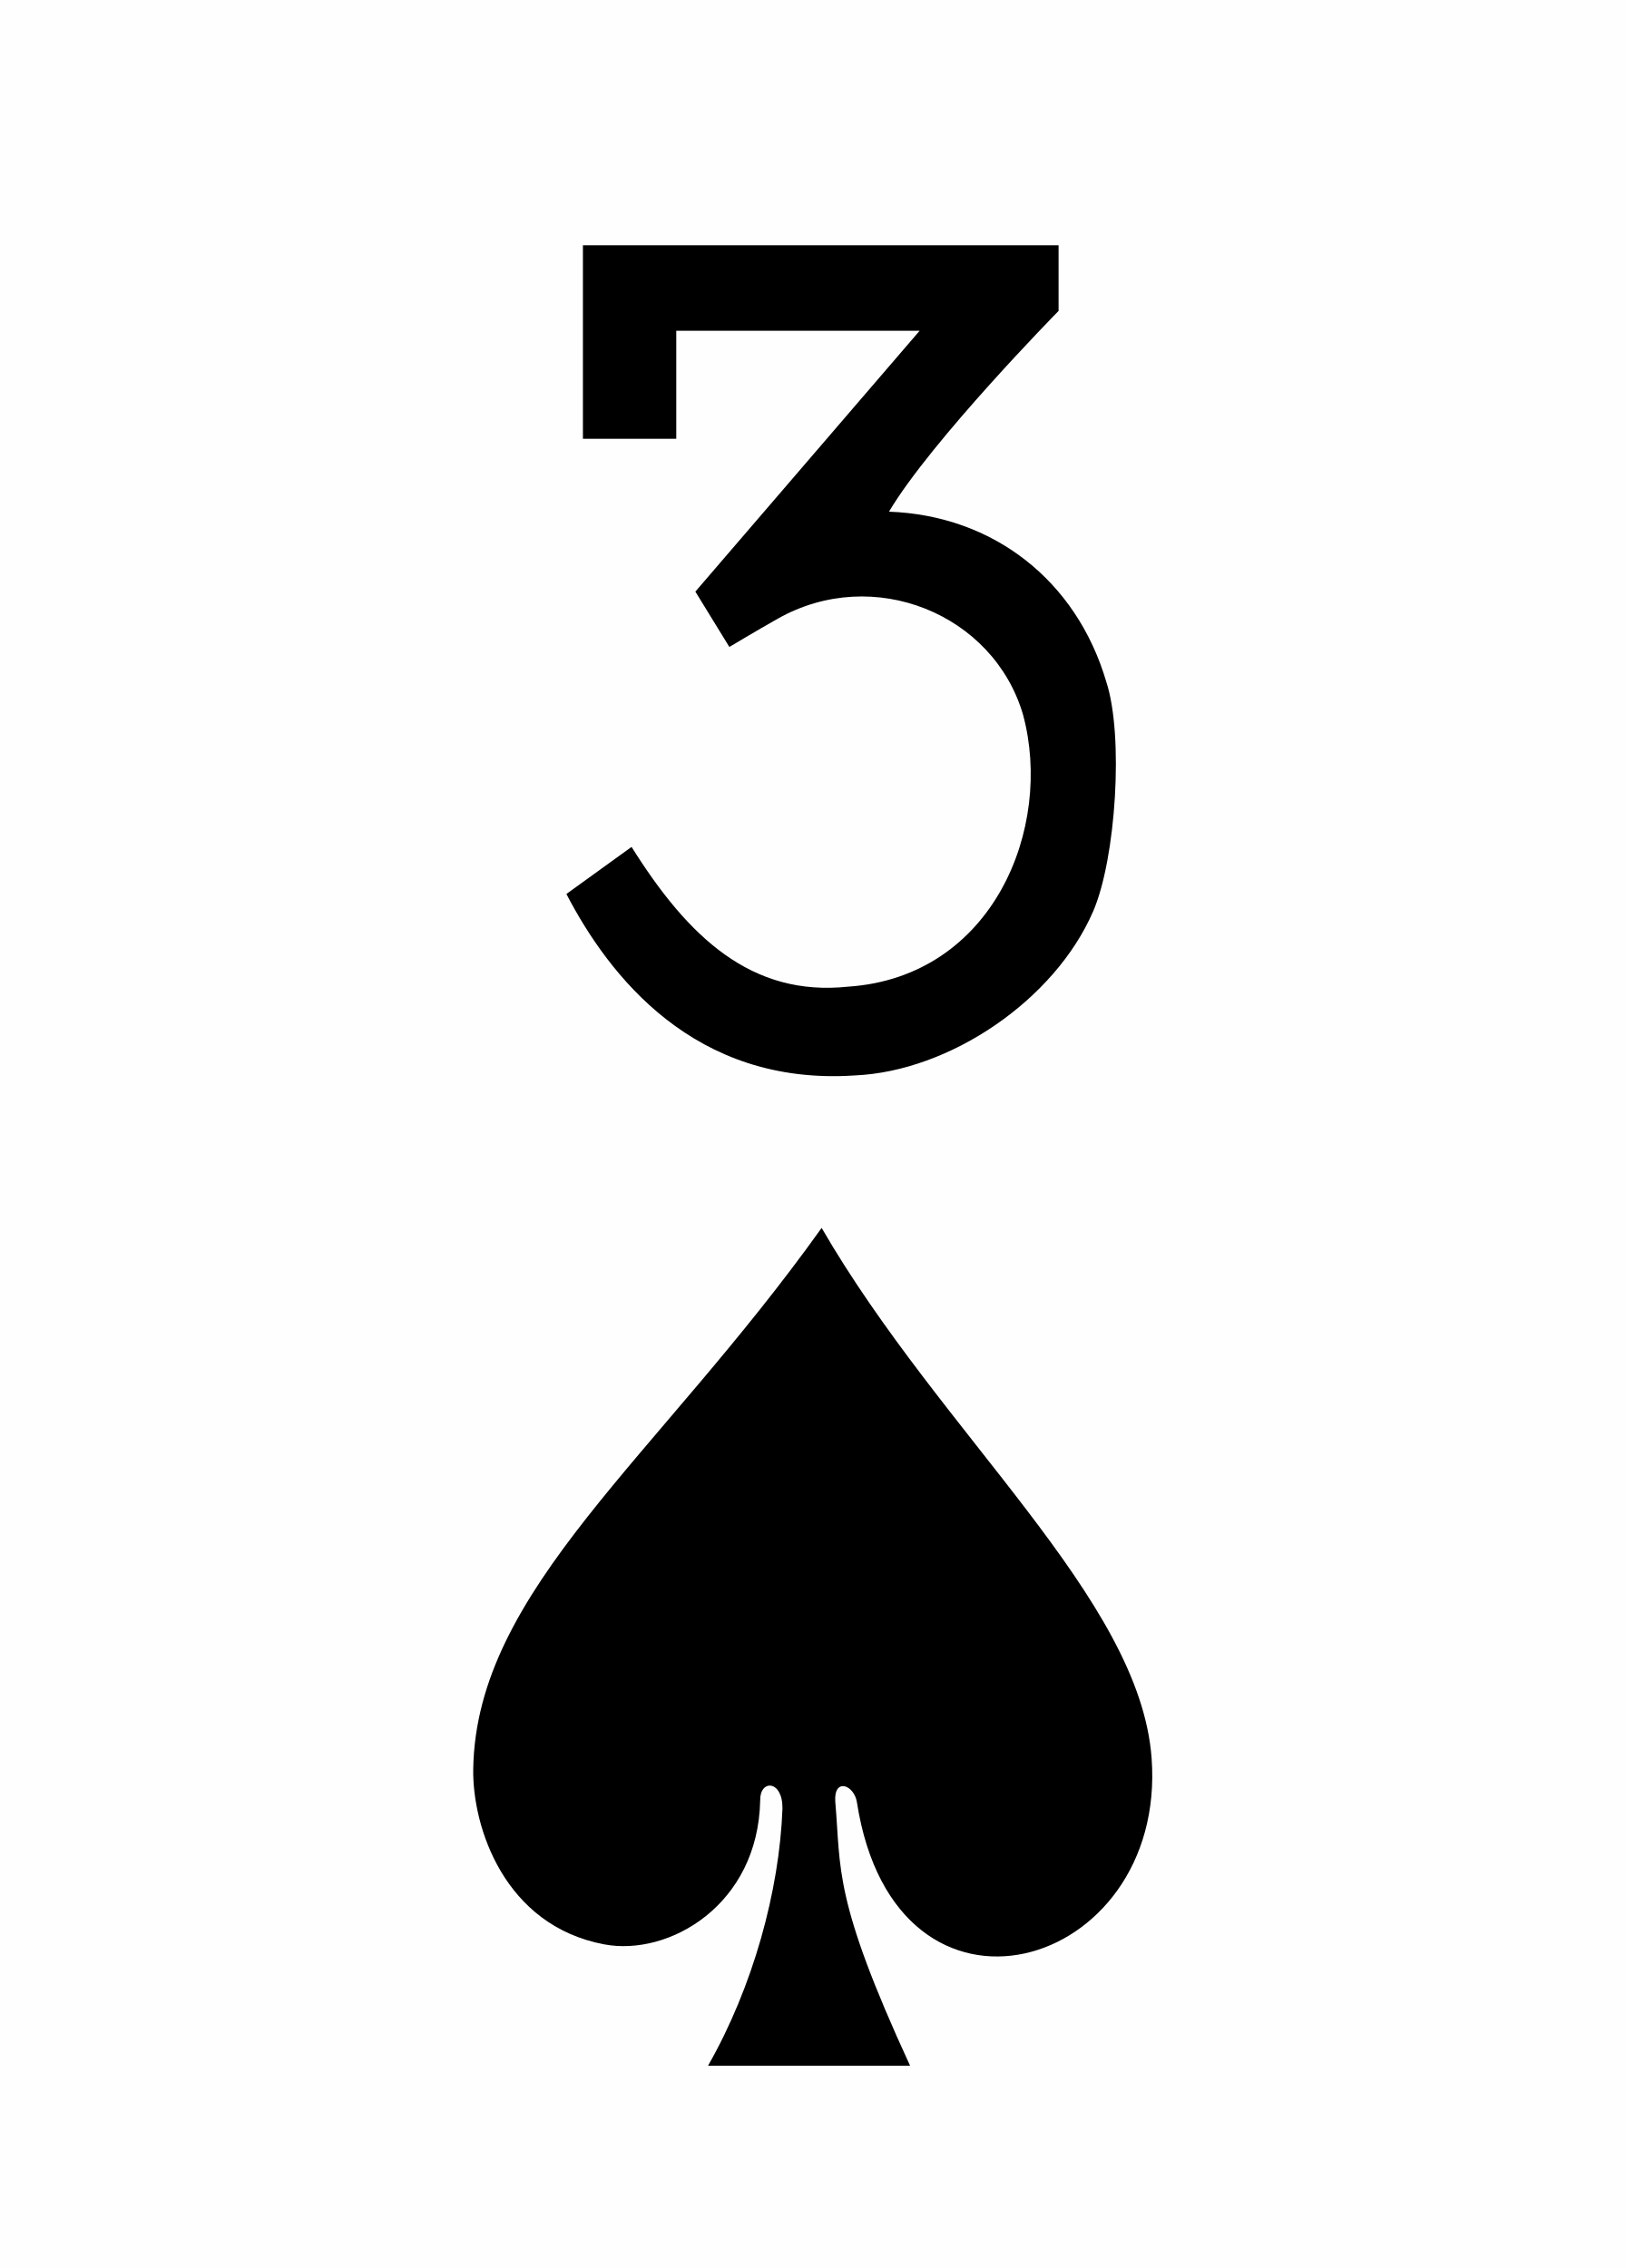
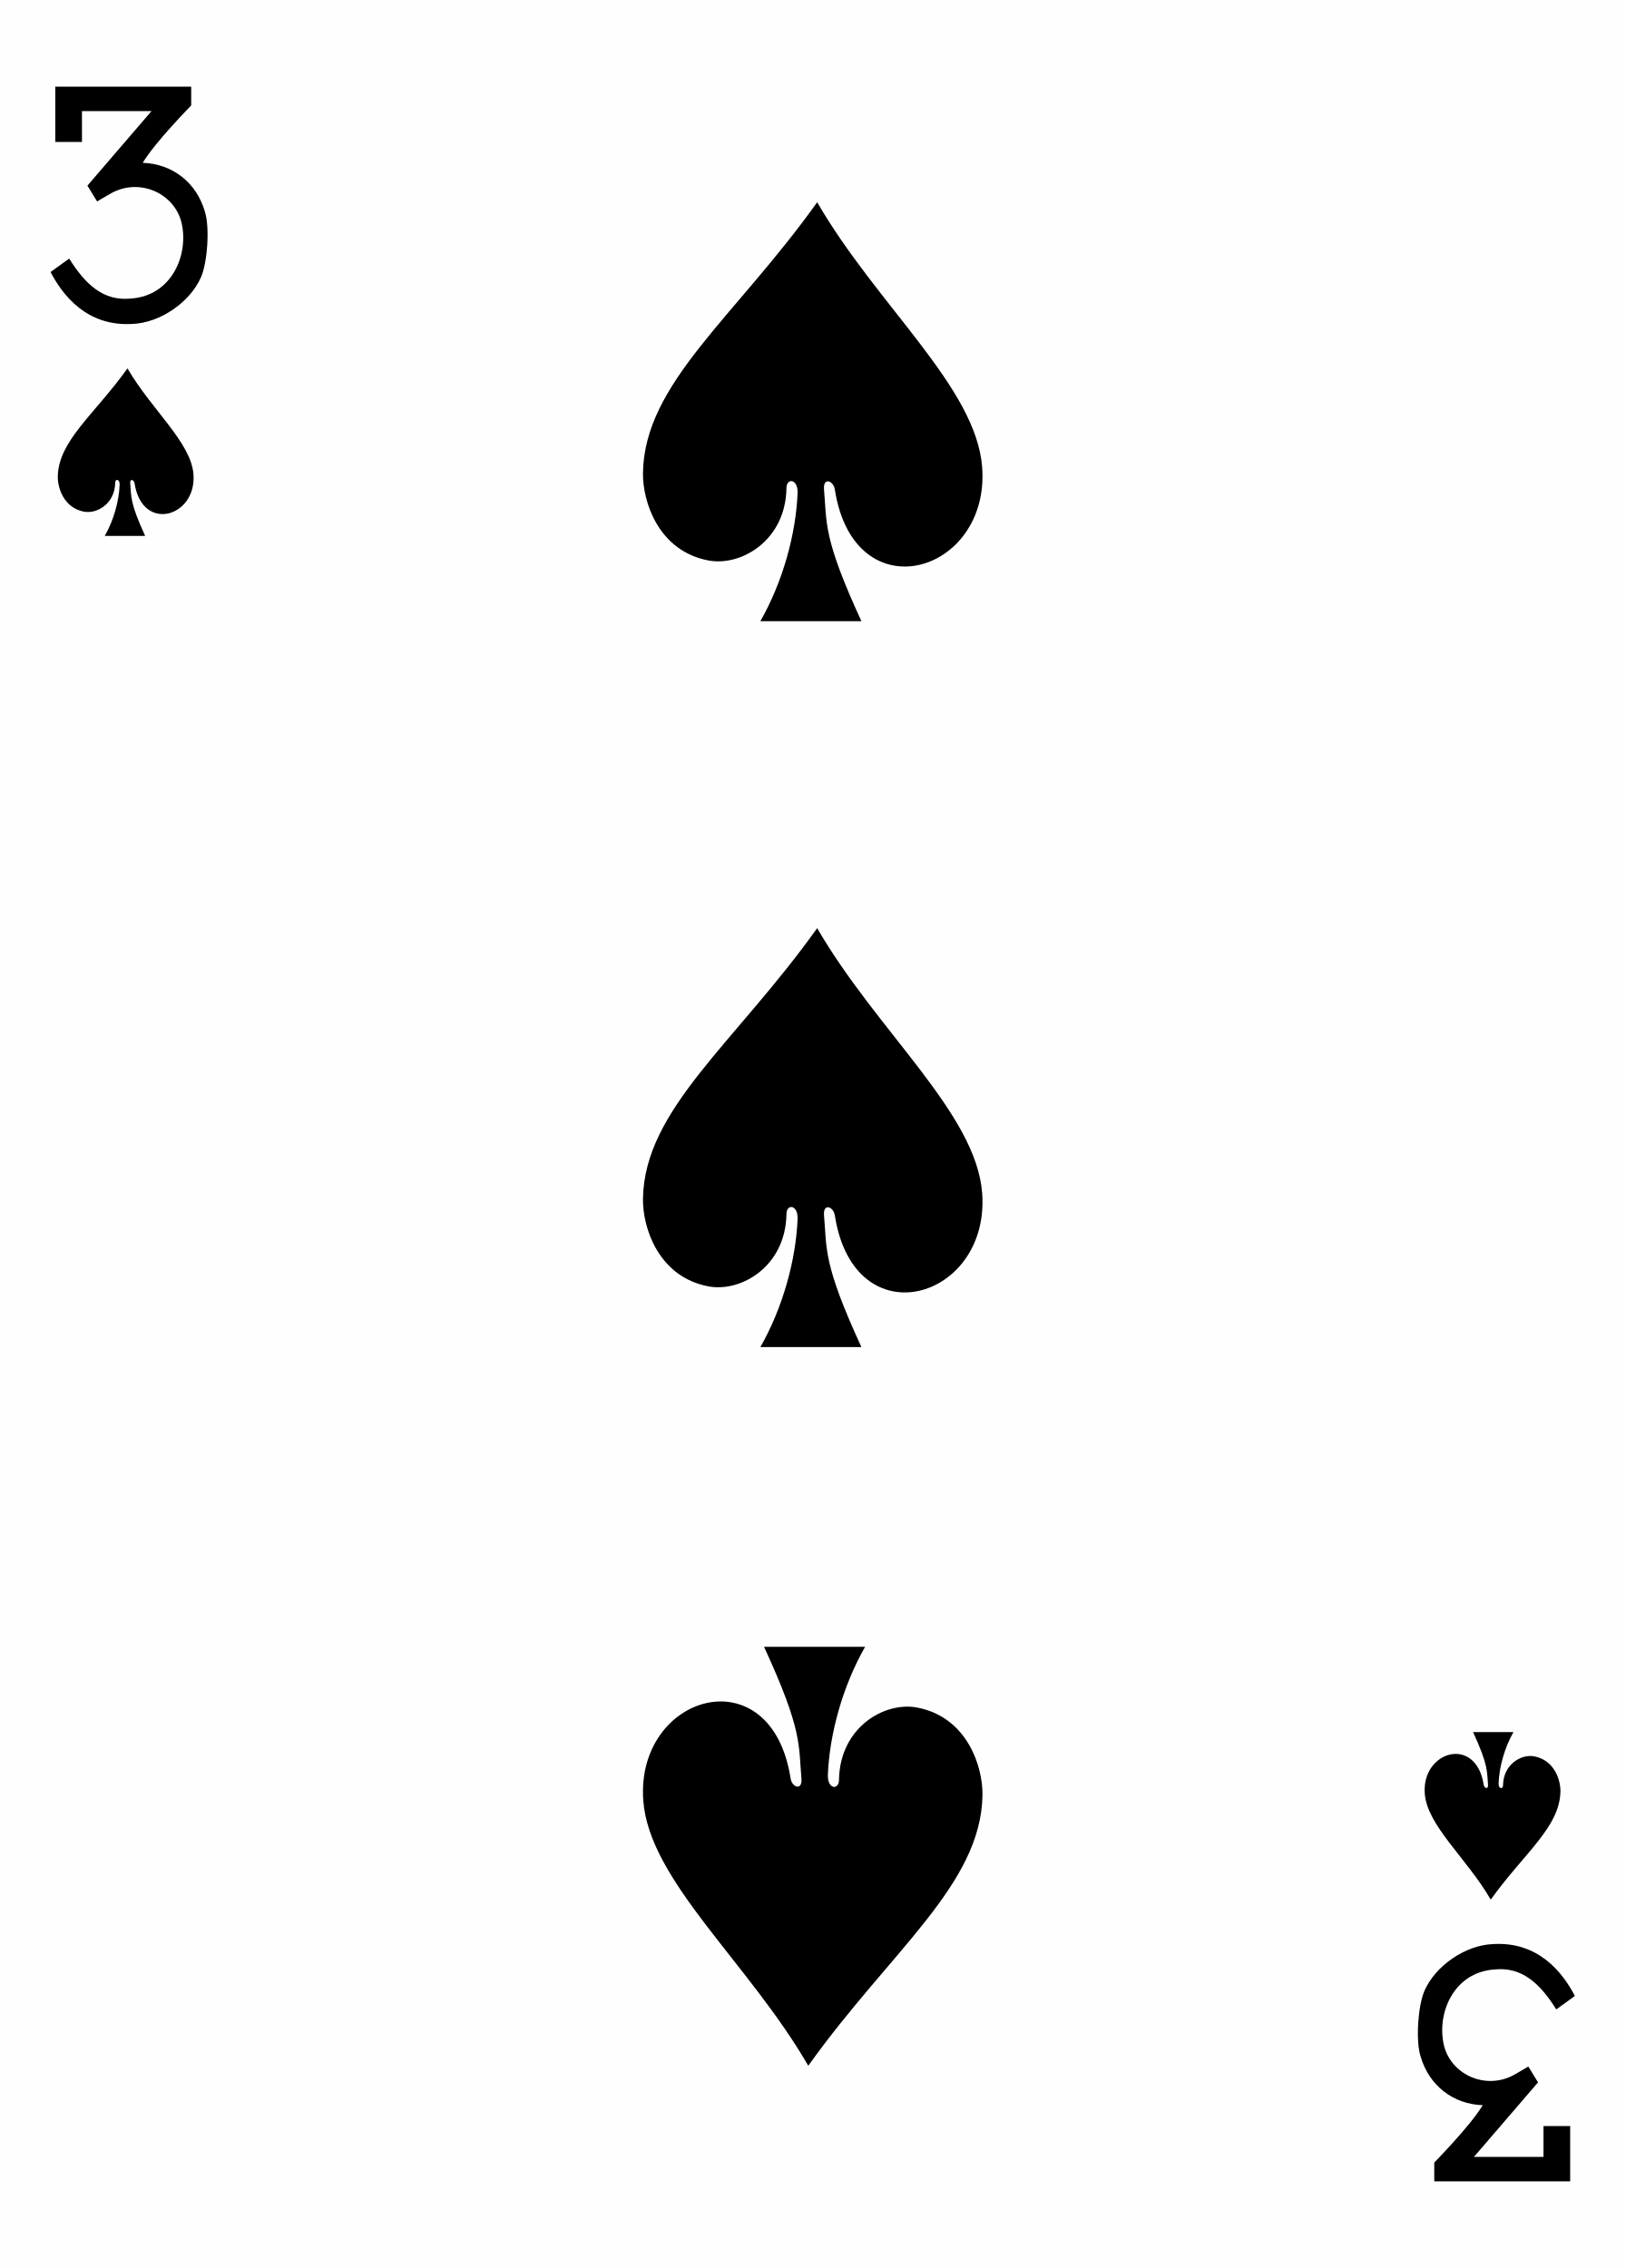
<svg xmlns="http://www.w3.org/2000/svg" xmlns:xlink="http://www.w3.org/1999/xlink" version="1.2" baseProfile="tiny" viewBox="0 0 225 314" width="225px" height="314px">
  <defs>
-     <style>
-             .maxi-card { display: none; }
-             @media (min-width: 75px) {
-                 .maxi-card { display: block; }
-                 .mini-card { display: none; }
-             }
-         </style>
    <path id="suit" d="M26.406,40.187c0.015-1.979-1.561-2.017-1.542-0.573c-0.133,7.257-6.311,10.83-10.799,9.982             c-6.92-1.307-9.129-8.129-9.062-12.148C5.205,25.046,17.775,15.9,29.116,0c8.311,14.351,22.028,25.623,22.839,36.717             c1.08,14.749-17.711,20.25-20.394,3.06c-0.173-1.214-1.613-1.759-1.501-0.063c0.408,4.711-0.171,6.674,5.179,18.287H21.252             C24.351,52.574,26.195,45.911,26.406,40.187L26.406,40.187z" />
    <path id="numeral" d="M0,25.663l2.578-1.862c2.24,3.576,4.741,5.934,8.566,5.528c5.742-0.388,8.119-6.295,6.918-10.752             c-1.161-3.991-5.916-5.938-9.694-3.808c-0.892,0.503-1.922,1.123-1.922,1.123l-1.345-2.19l8.869-10.317H4.346v4.271             H0.654V0h18.812v2.599c0,0-5.039,5.13-6.707,7.941c4.104,0.148,7.411,2.701,8.596,6.737c0.693,2.124,0.382,6.984-0.523,9.076             c-1.512,3.492-5.651,6.325-9.434,6.488C5.052,33.261,1.681,28.893,0,25.663L0,25.663z" />
  </defs>
  <rect width="100%" height="100%" fill="#fefefe" />
-   <g class="mini-card">
-     <use xlink:href="#numeral" transform="matrix(3.5,0,0,3.5,78.4,33.95)" />
-     <use xlink:href="#suit" transform="matrix(2,0,0,2,55.5,170)" />
-   </g>
  <g class="maxi-card">
    <use xlink:href="#numeral" transform="matrix(1,0,0,1,7,12)" />
    <use xlink:href="#suit" transform="matrix(0.4,0,0,0.4,6,51)" />
    <use xlink:href="#numeral" transform="matrix(-1,0,0,-1,218,302)" />
    <use xlink:href="#suit" transform="matrix(-0.4,0,0,-0.4,218,263)" />
    <use xlink:href="#suit" transform="matrix(1,0,0,1,84,28)" />
    <use xlink:href="#suit" transform="matrix(1,0,0,1,84,128.5)" />
    <use xlink:href="#suit" transform="matrix(-1,0,0,-1,141,286)" />
  </g>
</svg>
